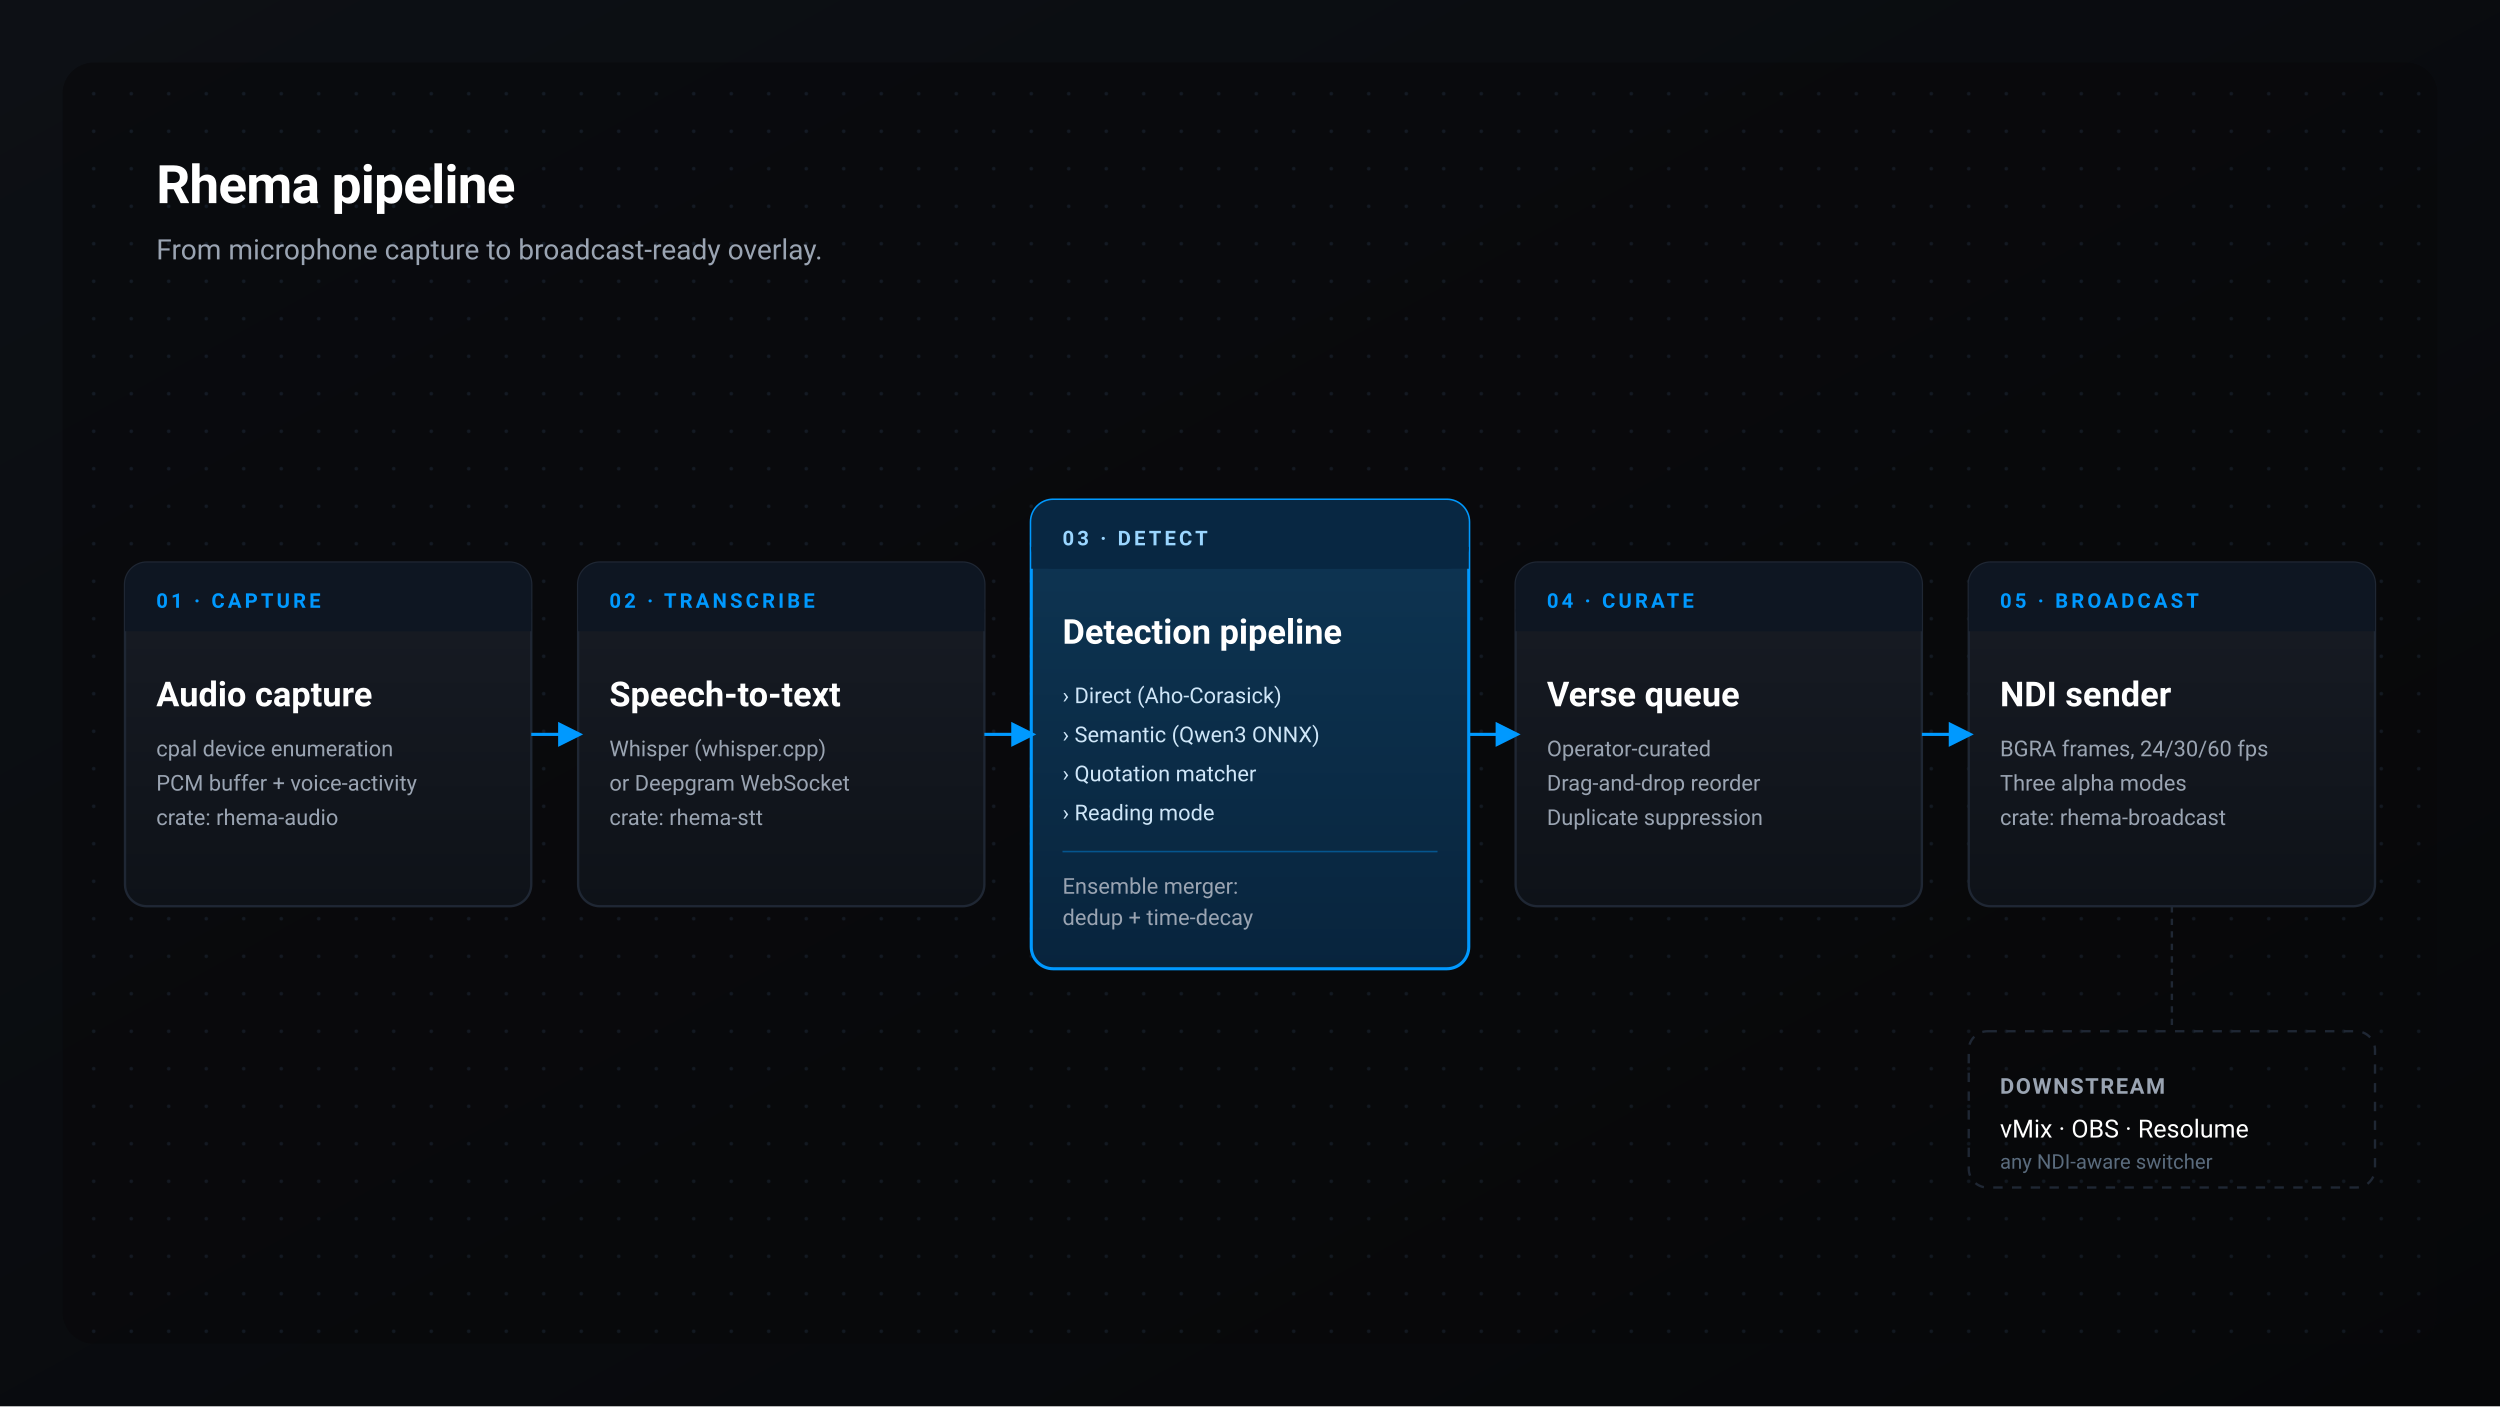
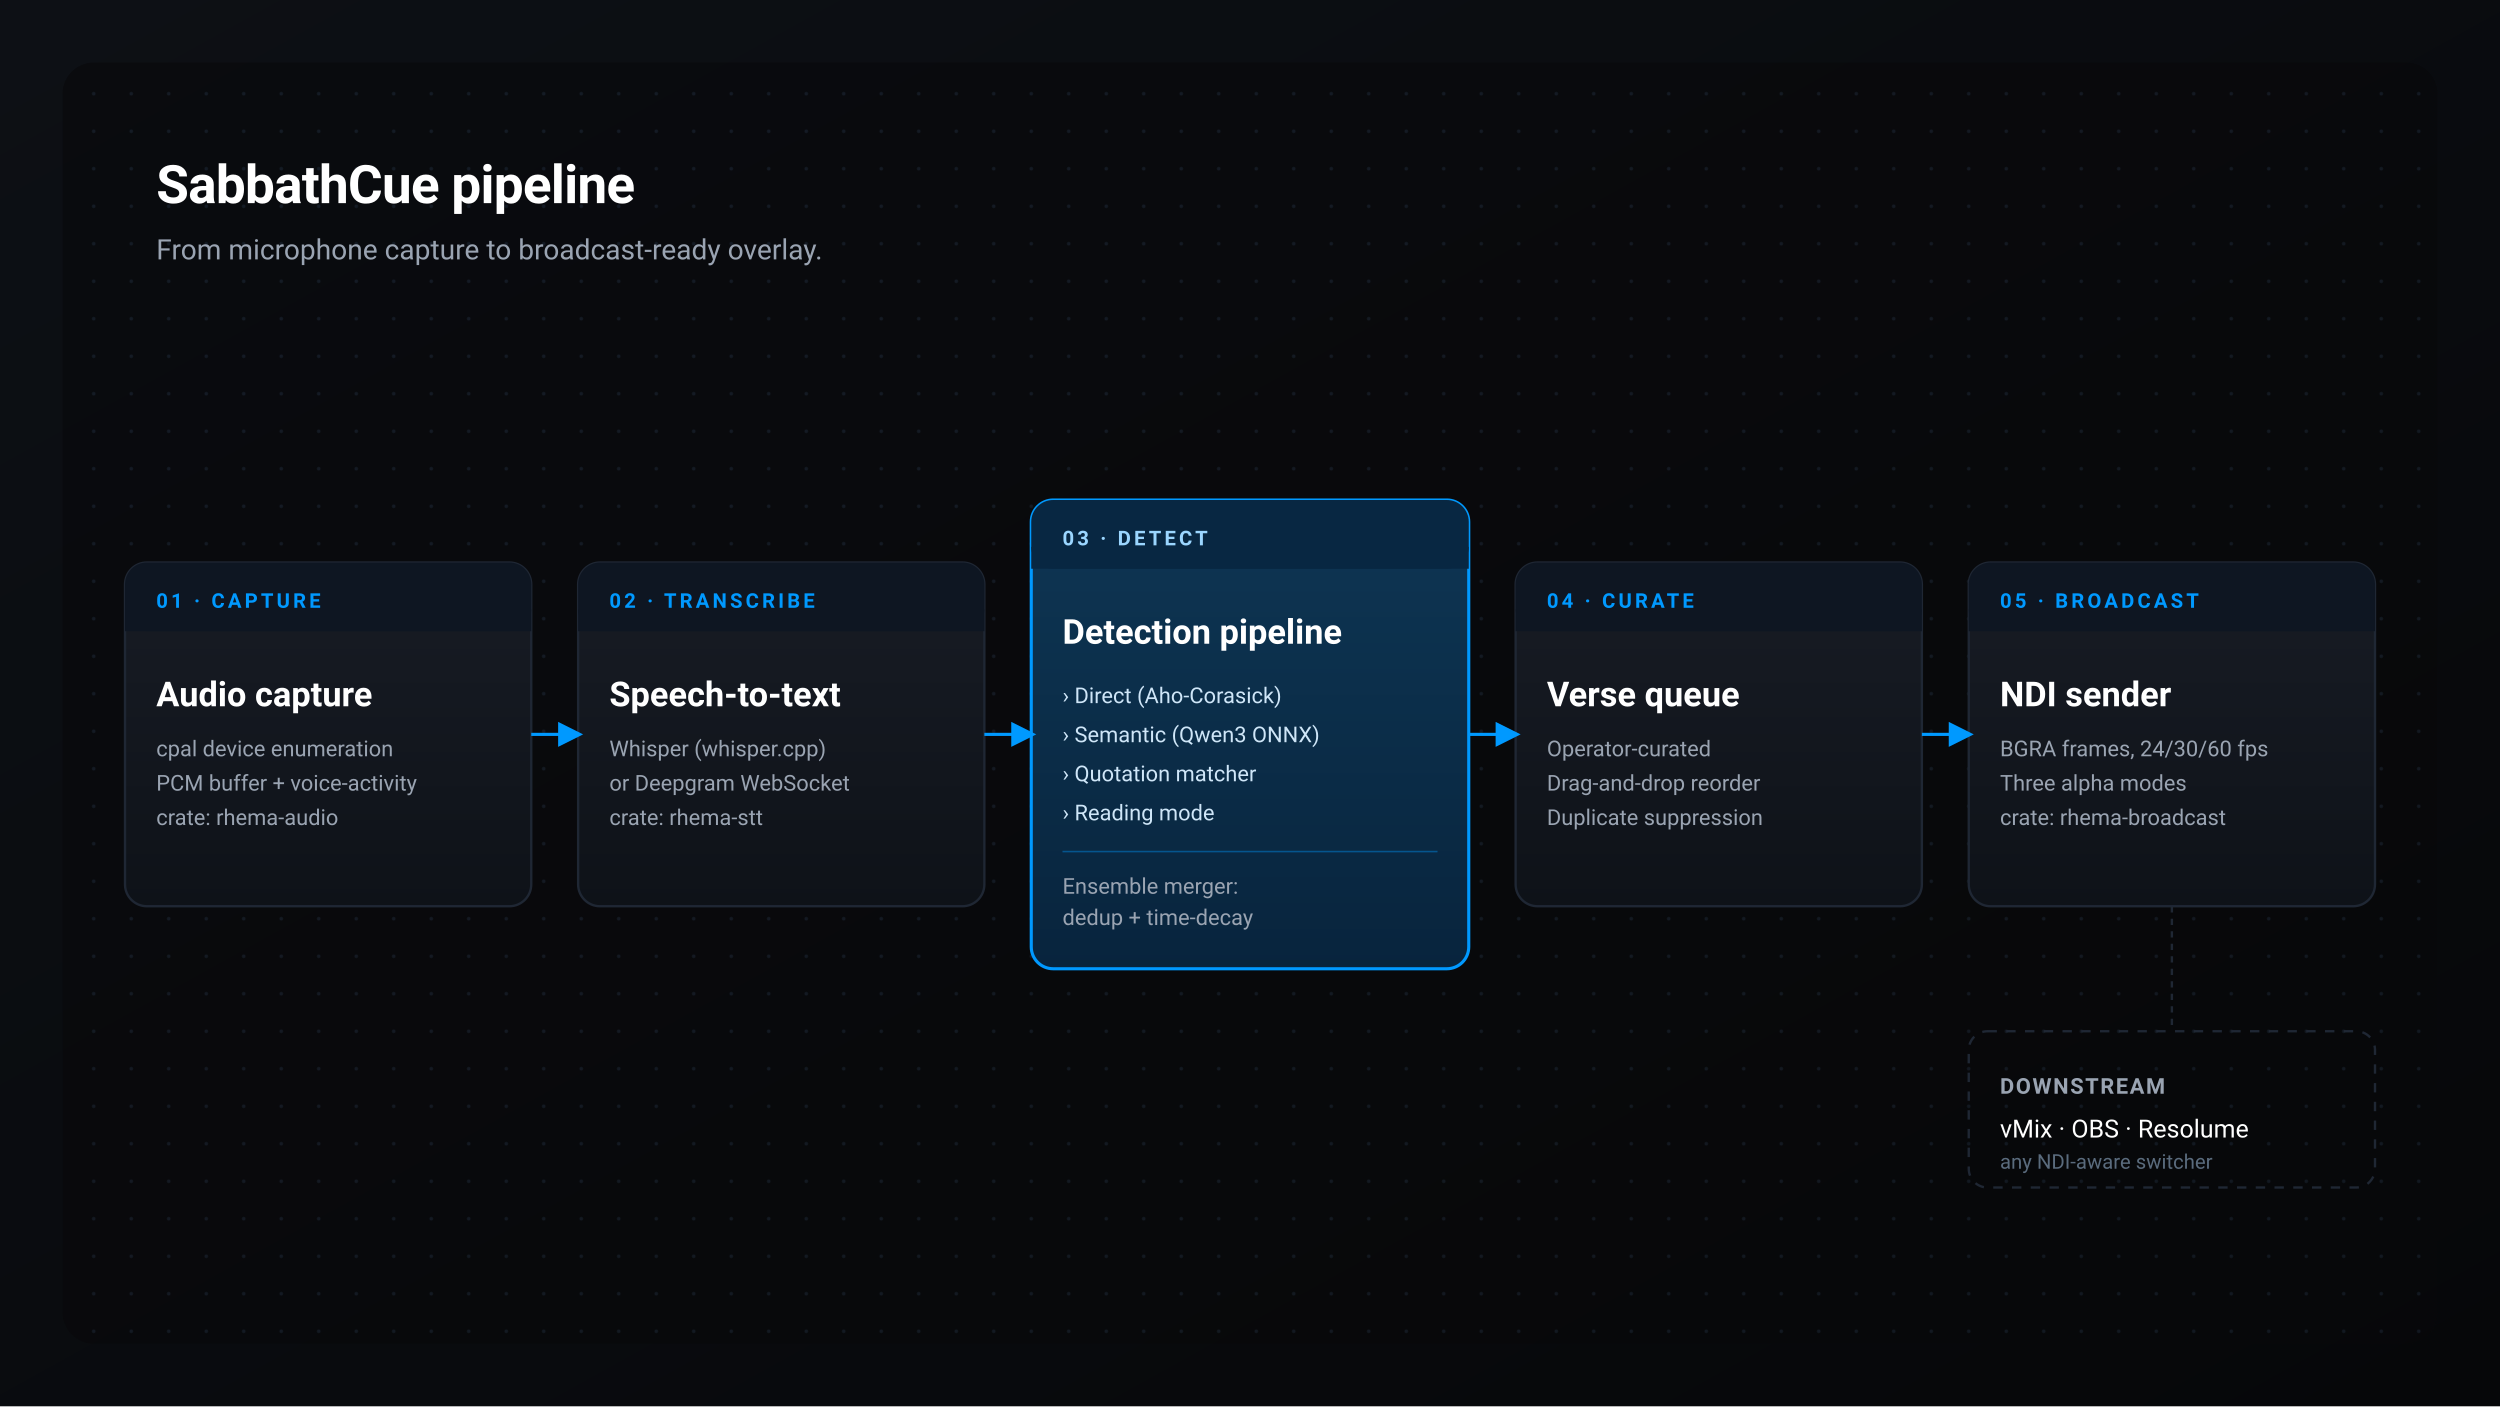
- <svg xmlns="http://www.w3.org/2000/svg" viewBox="0 0 1600 900" role="img" aria-label="Rhema pipeline: audio capture flows through speech-to-text, detection, queue, and NDI broadcast">
+ <svg xmlns="http://www.w3.org/2000/svg" viewBox="0 0 1600 900" role="img" aria-label="SabbathCue pipeline: audio capture flows through speech-to-text, detection, queue, and NDI broadcast">
  <defs>
    <pattern id="pf-dots" patternUnits="userSpaceOnUse" width="24" height="24">
      <rect width="24" height="24" fill="#070709" />
      <circle cx="12" cy="12" r="1.2" fill="#1a2330" />
    </pattern>
    <linearGradient id="pf-bg" x1="0" y1="0" x2="1" y2="1">
      <stop offset="0" stop-color="#0d1015" />
      <stop offset="1" stop-color="#060709" />
    </linearGradient>
    <linearGradient id="pf-box" x1="0" y1="0" x2="0" y2="1">
      <stop offset="0" stop-color="#181c25" />
      <stop offset="1" stop-color="#0e1218" />
    </linearGradient>
    <linearGradient id="pf-box-accent" x1="0" y1="0" x2="0" y2="1">
      <stop offset="0" stop-color="#0e3654" />
      <stop offset="1" stop-color="#08243d" />
    </linearGradient>
    <marker id="pf-arrow" viewBox="0 0 10 10" refX="8" refY="5" markerWidth="8" markerHeight="8" orient="auto-start-reverse">
      <path d="M 0 0 L 10 5 L 0 10 z" fill="#0099ff" />
    </marker>
  </defs>
  <rect width="1600" height="900" fill="url(#pf-bg)" />
  <rect x="40" y="40" width="1520" height="820" rx="20" fill="url(#pf-dots)" opacity="0.55" />
  <g font-family="ui-sans-serif, system-ui, -apple-system, BlinkMacSystemFont, 'Segoe UI', Roboto, Helvetica, Arial, sans-serif" fill="#ffffff">
-     <text x="100" y="130" font-size="34" font-weight="600" letter-spacing="-0.5">Rhema pipeline</text>
+     <text x="100" y="130" font-size="34" font-weight="600" letter-spacing="-0.5">SabbathCue pipeline</text>
    <text x="100" y="166" font-size="18" fill="#9aa4b2" font-weight="400">From microphone capture to broadcast-ready overlay.</text>
  </g>
  <g font-family="ui-sans-serif, system-ui, -apple-system, BlinkMacSystemFont, 'Segoe UI', Roboto, Helvetica, Arial, sans-serif">
    <g transform="translate(80 360)">
      <rect width="260" height="220" rx="14" fill="url(#pf-box)" stroke="#1f2734" stroke-width="1.5" />
      <rect x="0" y="0" width="260" height="44" rx="14" fill="#0e1622" />
      <rect x="0" y="30" width="260" height="14" fill="#0e1622" />
      <text x="20" y="29" font-size="13" fill="#0099ff" font-weight="600" letter-spacing="2">01 · CAPTURE</text>
      <text x="20" y="92" font-size="22" fill="#ffffff" font-weight="600">Audio capture</text>
      <text x="20" y="124" font-size="14" fill="#9aa4b2">cpal device enumeration</text>
      <text x="20" y="146" font-size="14" fill="#9aa4b2">PCM buffer + voice-activity</text>
      <text x="20" y="168" font-size="14" fill="#9aa4b2">crate: rhema-audio</text>
    </g>
    <g transform="translate(370 360)">
      <rect width="260" height="220" rx="14" fill="url(#pf-box)" stroke="#1f2734" stroke-width="1.5" />
      <rect x="0" y="0" width="260" height="44" rx="14" fill="#0e1622" />
      <rect x="0" y="30" width="260" height="14" fill="#0e1622" />
      <text x="20" y="29" font-size="13" fill="#0099ff" font-weight="600" letter-spacing="2">02 · TRANSCRIBE</text>
      <text x="20" y="92" font-size="22" fill="#ffffff" font-weight="600">Speech-to-text</text>
      <text x="20" y="124" font-size="14" fill="#9aa4b2">Whisper (whisper.cpp)</text>
      <text x="20" y="146" font-size="14" fill="#9aa4b2">or Deepgram WebSocket</text>
      <text x="20" y="168" font-size="14" fill="#9aa4b2">crate: rhema-stt</text>
    </g>
    <g transform="translate(660 320)">
      <rect width="280" height="300" rx="14" fill="url(#pf-box-accent)" stroke="#0099ff" stroke-width="2" />
      <rect x="0" y="0" width="280" height="44" rx="14" fill="#082742" />
      <rect x="0" y="30" width="280" height="14" fill="#082742" />
      <text x="20" y="29" font-size="13" fill="#9bd6ff" font-weight="600" letter-spacing="2">03 · DETECT</text>
      <text x="20" y="92" font-size="22" fill="#ffffff" font-weight="600">Detection pipeline</text>
      <g font-size="14" fill="#cfe6f8">
        <text x="20" y="130">› Direct (Aho-Corasick)</text>
        <text x="20" y="155">› Semantic (Qwen3 ONNX)</text>
        <text x="20" y="180">› Quotation matcher</text>
        <text x="20" y="205">› Reading mode</text>
      </g>
      <line x1="20" y1="225" x2="260" y2="225" stroke="#0099ff" stroke-width="1" opacity="0.4" />
      <text x="20" y="252" font-size="14" fill="#9aa4b2">Ensemble merger:</text>
      <text x="20" y="272" font-size="14" fill="#9aa4b2">dedup + time-decay</text>
    </g>
    <g transform="translate(970 360)">
      <rect width="260" height="220" rx="14" fill="url(#pf-box)" stroke="#1f2734" stroke-width="1.5" />
      <rect x="0" y="0" width="260" height="44" rx="14" fill="#0e1622" />
      <rect x="0" y="30" width="260" height="14" fill="#0e1622" />
      <text x="20" y="29" font-size="13" fill="#0099ff" font-weight="600" letter-spacing="2">04 · CURATE</text>
      <text x="20" y="92" font-size="22" fill="#ffffff" font-weight="600">Verse queue</text>
      <text x="20" y="124" font-size="14" fill="#9aa4b2">Operator-curated</text>
      <text x="20" y="146" font-size="14" fill="#9aa4b2">Drag-and-drop reorder</text>
      <text x="20" y="168" font-size="14" fill="#9aa4b2">Duplicate suppression</text>
    </g>
    <g transform="translate(1260 360)">
      <rect width="260" height="220" rx="14" fill="url(#pf-box)" stroke="#1f2734" stroke-width="1.5" />
      <rect x="0" y="0" width="260" height="44" rx="14" fill="#0e1622" />
      <rect x="0" y="30" width="260" height="14" fill="#0e1622" />
      <text x="20" y="29" font-size="13" fill="#0099ff" font-weight="600" letter-spacing="2">05 · BROADCAST</text>
      <text x="20" y="92" font-size="22" fill="#ffffff" font-weight="600">NDI sender</text>
      <text x="20" y="124" font-size="14" fill="#9aa4b2">BGRA frames, 24/30/60 fps</text>
      <text x="20" y="146" font-size="14" fill="#9aa4b2">Three alpha modes</text>
      <text x="20" y="168" font-size="14" fill="#9aa4b2">crate: rhema-broadcast</text>
    </g>
    <g stroke="#0099ff" stroke-width="2" fill="none">
      <line x1="340" y1="470" x2="370" y2="470" marker-end="url(#pf-arrow)" />
      <line x1="630" y1="470" x2="660" y2="470" marker-end="url(#pf-arrow)" />
      <line x1="940" y1="470" x2="970" y2="470" marker-end="url(#pf-arrow)" />
      <line x1="1230" y1="470" x2="1260" y2="470" marker-end="url(#pf-arrow)" />
    </g>
    <g transform="translate(1260 660)">
      <rect width="260" height="100" rx="12" fill="none" stroke="#1f2734" stroke-width="1.5" stroke-dasharray="6 6" />
      <text x="20" y="40" font-size="14" fill="#9aa4b2" font-weight="600" letter-spacing="1">DOWNSTREAM</text>
      <text x="20" y="68" font-size="16" fill="#ffffff">vMix · OBS · Resolume</text>
      <text x="20" y="88" font-size="13" fill="#5a6b7d">any NDI-aware switcher</text>
    </g>
    <line x1="1390" y1="580" x2="1390" y2="660" stroke="#1f2734" stroke-width="1.5" stroke-dasharray="4 4" />
  </g>
</svg>
